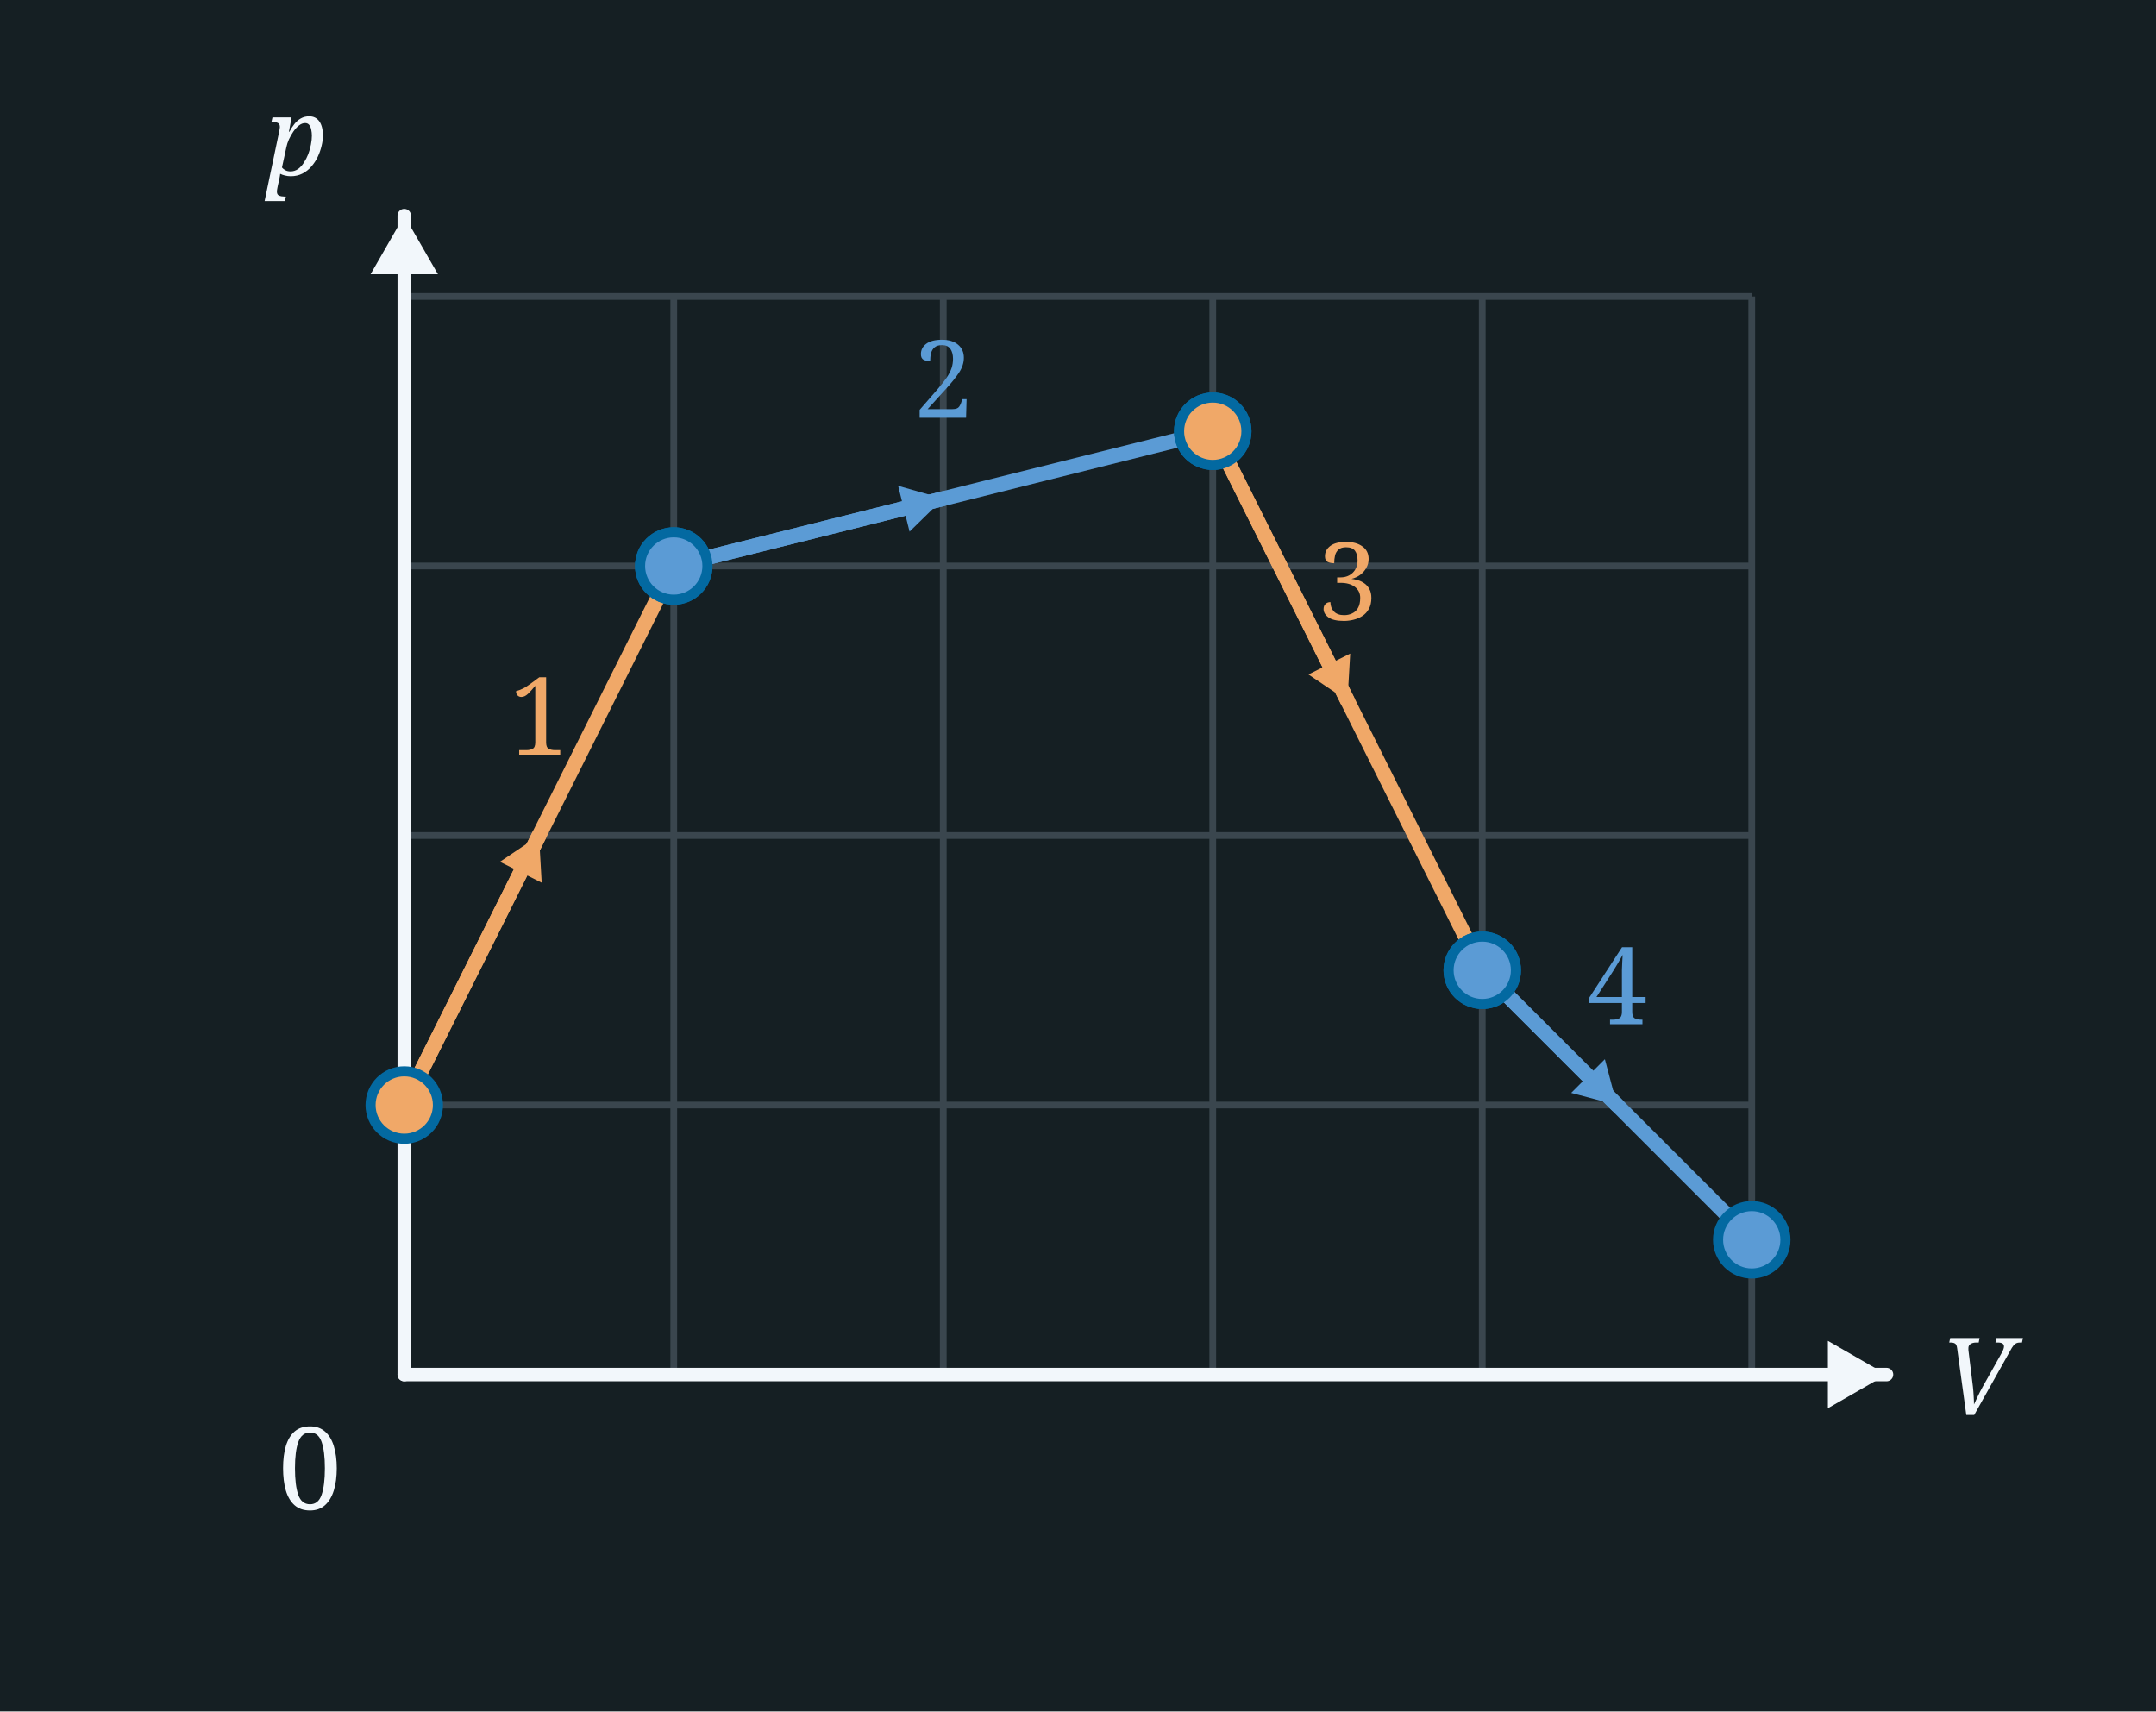
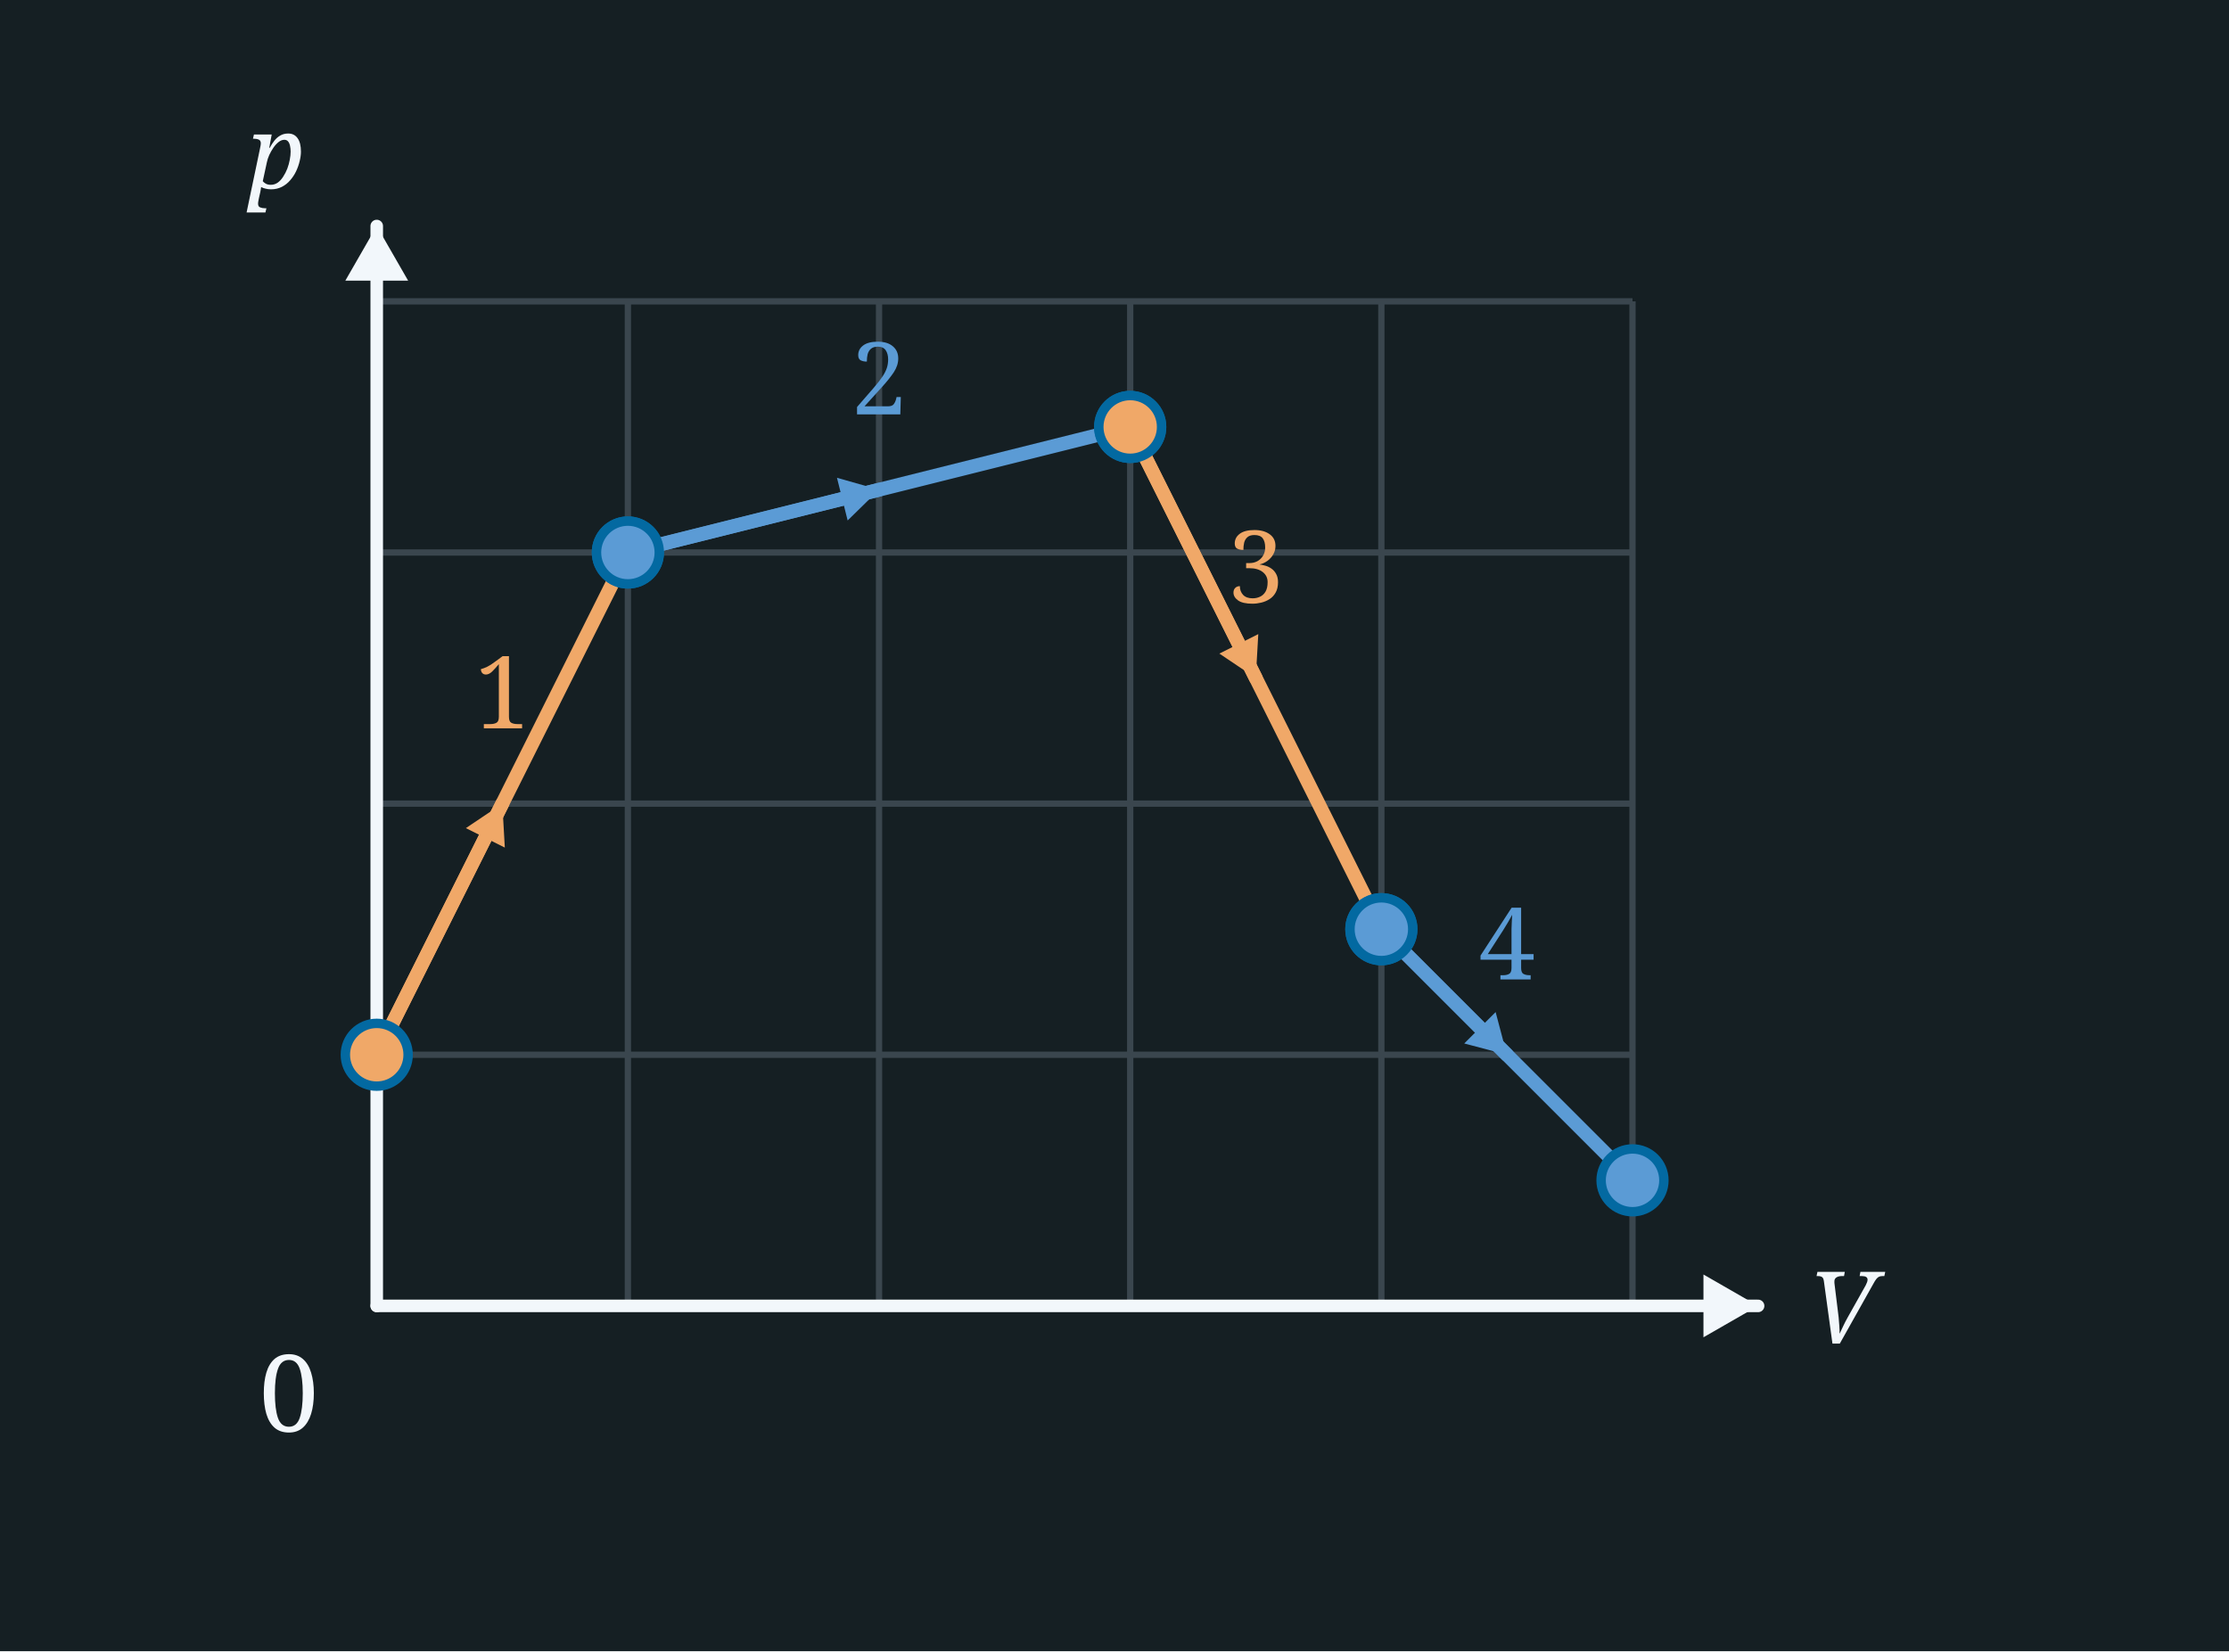
- <svg xmlns="http://www.w3.org/2000/svg" width="320" height="254" viewBox="0 0 320 254">
-   <rect x="0" y="0" width="320" height="254" fill="#151F23" />
-   <line x1="60" y1="44" x2="60" y2="204" stroke="#3A464E" stroke-width="1" />
-   <line x1="100" y1="44" x2="100" y2="204" stroke="#3A464E" stroke-width="1" />
-   <line x1="140" y1="44" x2="140" y2="204" stroke="#3A464E" stroke-width="1" />
-   <line x1="180" y1="44" x2="180" y2="204" stroke="#3A464E" stroke-width="1" />
-   <line x1="220" y1="44" x2="220" y2="204" stroke="#3A464E" stroke-width="1" />
-   <line x1="260" y1="44" x2="260" y2="204" stroke="#3A464E" stroke-width="1" />
-   <line x1="60" y1="44" x2="260" y2="44" stroke="#3A464E" stroke-width="1" />
-   <line x1="60" y1="84" x2="260" y2="84" stroke="#3A464E" stroke-width="1" />
-   <line x1="60" y1="124" x2="260" y2="124" stroke="#3A464E" stroke-width="1" />
-   <line x1="60" y1="164" x2="260" y2="164" stroke="#3A464E" stroke-width="1" />
-   <line x1="60" y1="204" x2="260" y2="204" stroke="#3A464E" stroke-width="1" />
-   <line x1="60.0" y1="204.0" x2="60.0" y2="32.0" stroke="#F2F7FB" stroke-width="2" stroke-linecap="round" />
-   <polygon points="60.0,32.0 65.0,40.7 55.0,40.7" fill="#F2F7FB" />
-   <line x1="60.0" y1="204.0" x2="280.0" y2="204.0" stroke="#F2F7FB" stroke-width="2" stroke-linecap="round" />
-   <polygon points="280.0,204.0 271.3,209.0 271.3,199.0" fill="#F2F7FB" />
-   <text x="46.0" y="224.0" font-family="Georgia, serif" font-weight="normal" font-size="17" fill="#F2F7FB" text-anchor="middle">0</text>
-   <text x="44.0" y="26.0" font-family="Georgia, serif" font-style="italic" font-weight="normal" font-size="16" fill="#F2F7FB" text-anchor="middle">p</text>
-   <text x="288.0" y="210.0" font-family="Georgia, serif" font-style="italic" font-weight="normal" font-size="16" fill="#F2F7FB" text-anchor="start">V</text>
-   <line x1="60" y1="164" x2="100" y2="84" stroke="#f0a868" stroke-width="2.2" />
-   <line x1="60.0" y1="164.0" x2="80.0" y2="124.0" stroke="#f0a868" stroke-width="2.2" stroke-linecap="round" />
-   <polygon points="80.0,124.0 80.4,131.0 74.2,127.9" fill="#f0a868" />
-   <text x="80.0" y="112.0" font-family="Georgia, serif" font-weight="normal" font-size="16" fill="#f0a868" text-anchor="middle">1</text>
-   <circle cx="60.0" cy="164.0" r="5" fill="#f0a868" stroke="#0369a1" stroke-width="1.5" />
-   <circle cx="100.0" cy="84.0" r="5" fill="#f0a868" stroke="#0369a1" stroke-width="1.5" />
-   <line x1="100" y1="84" x2="180" y2="64.0" stroke="#5b9bd5" stroke-width="2.2" />
-   <line x1="100.0" y1="84.0" x2="140.0" y2="74.0" stroke="#5b9bd5" stroke-width="2.2" stroke-linecap="round" />
-   <polygon points="140.0,74.0 135.0,78.9 133.3,72.1" fill="#5b9bd5" />
-   <text x="140.0" y="62.0" font-family="Georgia, serif" font-weight="normal" font-size="16" fill="#5b9bd5" text-anchor="middle">2</text>
-   <circle cx="100.0" cy="84.0" r="5" fill="#5b9bd5" stroke="#0369a1" stroke-width="1.5" />
-   <circle cx="180.0" cy="64.0" r="5" fill="#5b9bd5" stroke="#0369a1" stroke-width="1.5" />
-   <line x1="180" y1="64.0" x2="220" y2="144.0" stroke="#f0a868" stroke-width="2.2" />
-   <line x1="180.0" y1="64.0" x2="200.0" y2="104.0" stroke="#f0a868" stroke-width="2.2" stroke-linecap="round" />
-   <polygon points="200.0,104.0 194.2,100.1 200.4,97.0" fill="#f0a868" />
-   <text x="200.0" y="92.0" font-family="Georgia, serif" font-weight="normal" font-size="16" fill="#f0a868" text-anchor="middle">3</text>
-   <circle cx="180.0" cy="64.0" r="5" fill="#f0a868" stroke="#0369a1" stroke-width="1.5" />
-   <circle cx="220.0" cy="144.0" r="5" fill="#f0a868" stroke="#0369a1" stroke-width="1.5" />
-   <line x1="220" y1="144.0" x2="260" y2="184.0" stroke="#5b9bd5" stroke-width="2.2" />
-   <line x1="220.0" y1="144.0" x2="240.0" y2="164.0" stroke="#5b9bd5" stroke-width="2.2" stroke-linecap="round" />
-   <polygon points="240.0,164.0 233.2,162.2 238.2,157.2" fill="#5b9bd5" />
-   <text x="240.0" y="152.0" font-family="Georgia, serif" font-weight="normal" font-size="16" fill="#5b9bd5" text-anchor="middle">4</text>
-   <circle cx="220.0" cy="144.0" r="5" fill="#5b9bd5" stroke="#0369a1" stroke-width="1.5" />
-   <circle cx="260.0" cy="184.0" r="5" fill="#5b9bd5" stroke="#0369a1" stroke-width="1.5" />
+ <svg xmlns="http://www.w3.org/2000/svg" width="355" height="263" viewBox="0 0 355 263">
+   <rect x="0" y="0" width="355" height="263" fill="#151F23" />
+   <line x1="60" y1="48" x2="60" y2="208" stroke="#3A464E" stroke-width="1" />
+   <line x1="100" y1="48" x2="100" y2="208" stroke="#3A464E" stroke-width="1" />
+   <line x1="140" y1="48" x2="140" y2="208" stroke="#3A464E" stroke-width="1" />
+   <line x1="180" y1="48" x2="180" y2="208" stroke="#3A464E" stroke-width="1" />
+   <line x1="220" y1="48" x2="220" y2="208" stroke="#3A464E" stroke-width="1" />
+   <line x1="260" y1="48" x2="260" y2="208" stroke="#3A464E" stroke-width="1" />
+   <line x1="60" y1="48" x2="260" y2="48" stroke="#3A464E" stroke-width="1" />
+   <line x1="60" y1="88" x2="260" y2="88" stroke="#3A464E" stroke-width="1" />
+   <line x1="60" y1="128" x2="260" y2="128" stroke="#3A464E" stroke-width="1" />
+   <line x1="60" y1="168" x2="260" y2="168" stroke="#3A464E" stroke-width="1" />
+   <line x1="60" y1="208" x2="260" y2="208" stroke="#3A464E" stroke-width="1" />
+   <line x1="60.0" y1="208.0" x2="60.0" y2="36.0" stroke="#F2F7FB" stroke-width="2" stroke-linecap="round" />
+   <polygon points="60.0,36.0 65.0,44.7 55.0,44.7" fill="#F2F7FB" />
+   <line x1="60.0" y1="208.0" x2="280.0" y2="208.0" stroke="#F2F7FB" stroke-width="2" stroke-linecap="round" />
+   <polygon points="280.0,208.0 271.3,213.0 271.3,203.0" fill="#F2F7FB" />
+   <text x="46.0" y="228.0" font-family="Georgia, serif" font-weight="normal" font-size="17" fill="#F2F7FB" text-anchor="middle">0</text>
+   <text x="44.0" y="30.0" font-family="Georgia, serif" font-style="italic" font-weight="normal" font-size="16" fill="#F2F7FB" text-anchor="middle">p</text>
+   <text x="288.0" y="214.0" font-family="Georgia, serif" font-style="italic" font-weight="normal" font-size="16" fill="#F2F7FB" text-anchor="start">V</text>
+   <line x1="60" y1="168" x2="100" y2="88" stroke="#f0a868" stroke-width="2.2" />
+   <line x1="60.0" y1="168.0" x2="80.0" y2="128.0" stroke="#f0a868" stroke-width="2.2" stroke-linecap="round" />
+   <polygon points="80.0,128.0 80.4,135.0 74.2,131.9" fill="#f0a868" />
+   <text x="80.0" y="116.0" font-family="Georgia, serif" font-weight="normal" font-size="16" fill="#f0a868" text-anchor="middle">1</text>
+   <circle cx="60.0" cy="168.0" r="5" fill="#f0a868" stroke="#0369a1" stroke-width="1.5" />
+   <circle cx="100.0" cy="88.0" r="5" fill="#f0a868" stroke="#0369a1" stroke-width="1.5" />
+   <line x1="100" y1="88" x2="180" y2="68.0" stroke="#5b9bd5" stroke-width="2.2" />
+   <line x1="100.0" y1="88.0" x2="140.0" y2="78.0" stroke="#5b9bd5" stroke-width="2.2" stroke-linecap="round" />
+   <polygon points="140.0,78.0 135.0,82.9 133.3,76.1" fill="#5b9bd5" />
+   <text x="140.0" y="66.0" font-family="Georgia, serif" font-weight="normal" font-size="16" fill="#5b9bd5" text-anchor="middle">2</text>
+   <circle cx="100.0" cy="88.0" r="5" fill="#5b9bd5" stroke="#0369a1" stroke-width="1.5" />
+   <circle cx="180.0" cy="68.0" r="5" fill="#5b9bd5" stroke="#0369a1" stroke-width="1.5" />
+   <line x1="180" y1="68.0" x2="220" y2="148.0" stroke="#f0a868" stroke-width="2.2" />
+   <line x1="180.0" y1="68.0" x2="200.0" y2="108.0" stroke="#f0a868" stroke-width="2.2" stroke-linecap="round" />
+   <polygon points="200.0,108.0 194.2,104.1 200.4,101.0" fill="#f0a868" />
+   <text x="200.0" y="96.0" font-family="Georgia, serif" font-weight="normal" font-size="16" fill="#f0a868" text-anchor="middle">3</text>
+   <circle cx="180.0" cy="68.0" r="5" fill="#f0a868" stroke="#0369a1" stroke-width="1.5" />
+   <circle cx="220.0" cy="148.0" r="5" fill="#f0a868" stroke="#0369a1" stroke-width="1.5" />
+   <line x1="220" y1="148.0" x2="260" y2="188.0" stroke="#5b9bd5" stroke-width="2.2" />
+   <line x1="220.0" y1="148.0" x2="240.0" y2="168.0" stroke="#5b9bd5" stroke-width="2.2" stroke-linecap="round" />
+   <polygon points="240.0,168.0 233.2,166.2 238.2,161.2" fill="#5b9bd5" />
+   <text x="240.0" y="156.0" font-family="Georgia, serif" font-weight="normal" font-size="16" fill="#5b9bd5" text-anchor="middle">4</text>
+   <circle cx="220.0" cy="148.0" r="5" fill="#5b9bd5" stroke="#0369a1" stroke-width="1.5" />
+   <circle cx="260.0" cy="188.0" r="5" fill="#5b9bd5" stroke="#0369a1" stroke-width="1.5" />
</svg>
